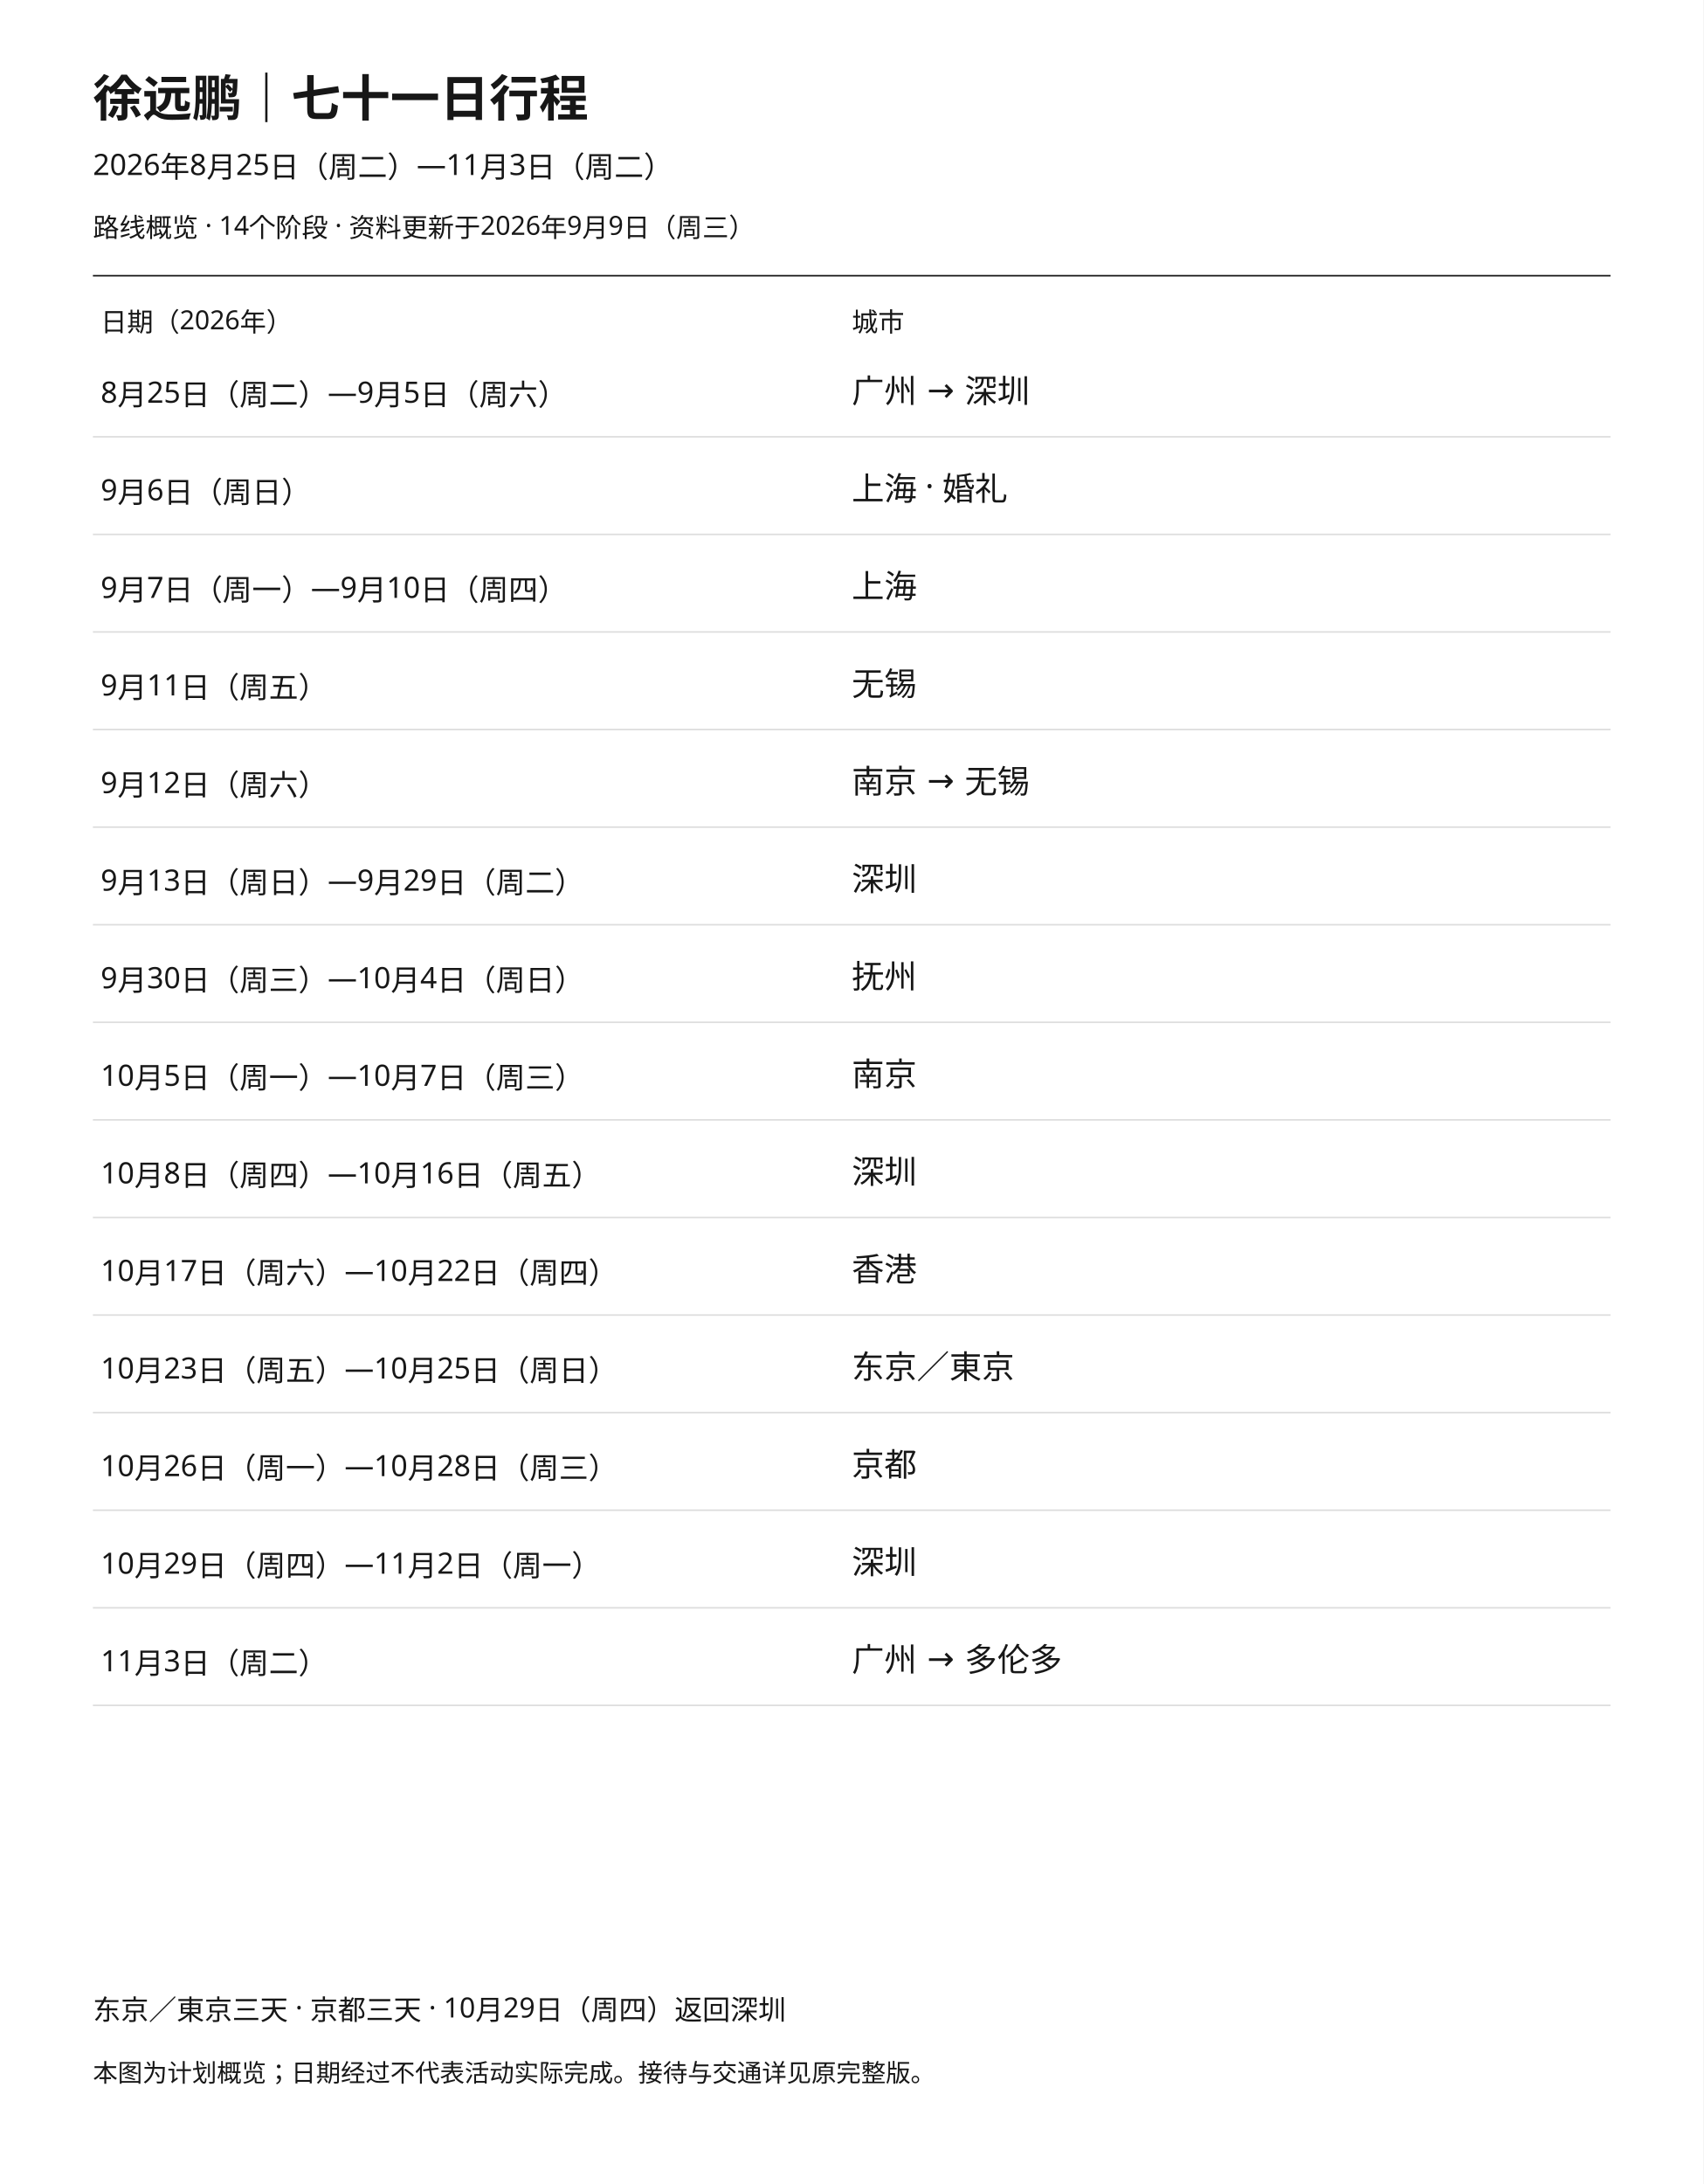
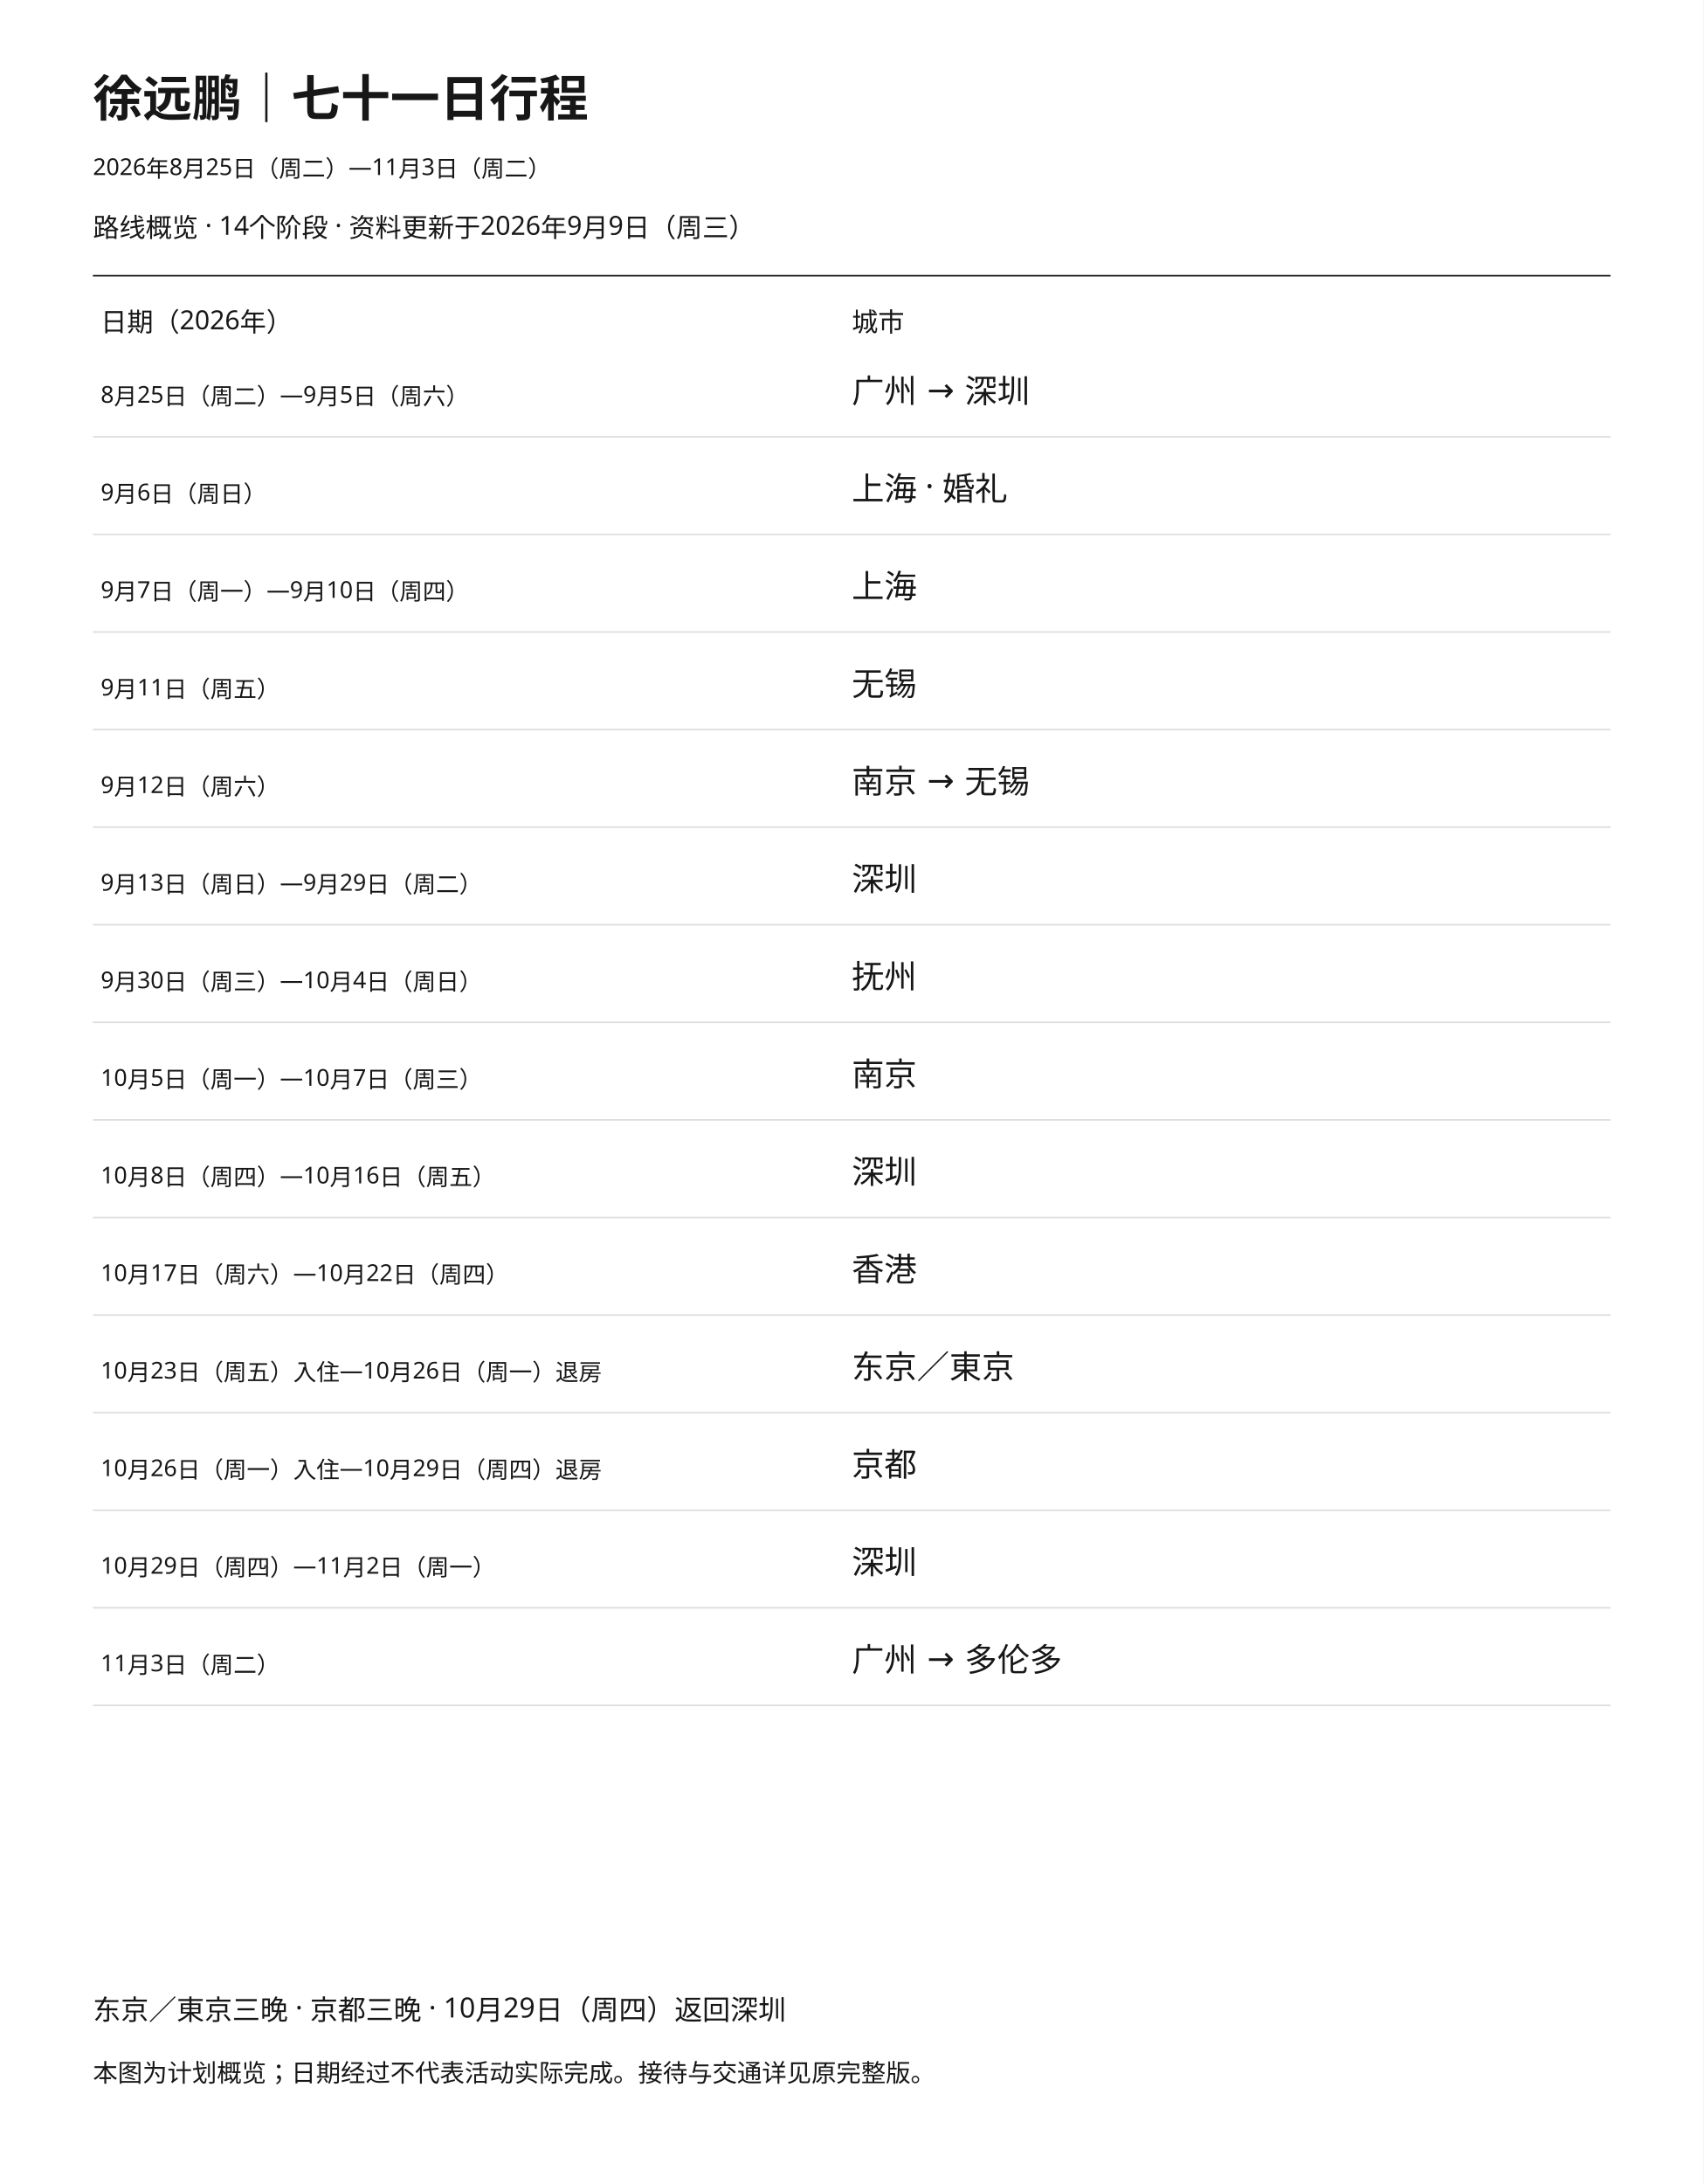
<svg xmlns="http://www.w3.org/2000/svg" width="1100" height="1410" viewBox="0 0 1100 1410" role="img" aria-labelledby="title desc">
  <rect width="1100" height="1410" fill="white" />
  <g fill="#171717" font-family="PingFang SC,Microsoft YaHei,sans-serif">
    <text x="60" y="75" font-size="32" font-weight="600">徐远鹏｜七十一日行程</text>
-     <text x="60" y="113" font-size="19">2026年8月25日（周二）—11月3日（周二）</text>
+     <text x="60" y="113" font-size="15">2026年8月25日（周二）—11月3日（周二）</text>
    <text x="60" y="153" font-size="17">路线概览 · 14个阶段 · 资料更新于2026年9月9日（周三）</text>
    <path d="M60 178H1040" stroke="#171717" />
    <text x="65" y="214" font-size="17">日期（2026年）</text>
    <text x="550" y="214" font-size="17">城市</text>
-     <text x="65" y="260" font-size="19">8月25日（周二）—9月5日（周六）</text>
+     <text x="65" y="260" font-size="15">8月25日（周二）—9月5日（周六）</text>
    <text x="550" y="260" font-size="21">广州 → 深圳</text>
    <path d="M60 282H1040" stroke="#dddddd" />
-     <text x="65" y="323" font-size="19">9月6日（周日）</text>
+     <text x="65" y="323" font-size="15">9月6日（周日）</text>
    <text x="550" y="323" font-size="21">上海 · 婚礼</text>
    <path d="M60 345H1040" stroke="#dddddd" />
-     <text x="65" y="386" font-size="19">9月7日（周一）—9月10日（周四）</text>
+     <text x="65" y="386" font-size="15">9月7日（周一）—9月10日（周四）</text>
    <text x="550" y="386" font-size="21">上海</text>
    <path d="M60 408H1040" stroke="#dddddd" />
-     <text x="65" y="449" font-size="19">9月11日（周五）</text>
+     <text x="65" y="449" font-size="15">9月11日（周五）</text>
    <text x="550" y="449" font-size="21">无锡</text>
    <path d="M60 471H1040" stroke="#dddddd" />
-     <text x="65" y="512" font-size="19">9月12日（周六）</text>
+     <text x="65" y="512" font-size="15">9月12日（周六）</text>
    <text x="550" y="512" font-size="21">南京 → 无锡</text>
    <path d="M60 534H1040" stroke="#dddddd" />
-     <text x="65" y="575" font-size="19">9月13日（周日）—9月29日（周二）</text>
+     <text x="65" y="575" font-size="15">9月13日（周日）—9月29日（周二）</text>
    <text x="550" y="575" font-size="21">深圳</text>
    <path d="M60 597H1040" stroke="#dddddd" />
-     <text x="65" y="638" font-size="19">9月30日（周三）—10月4日（周日）</text>
+     <text x="65" y="638" font-size="15">9月30日（周三）—10月4日（周日）</text>
    <text x="550" y="638" font-size="21">抚州</text>
    <path d="M60 660H1040" stroke="#dddddd" />
-     <text x="65" y="701" font-size="19">10月5日（周一）—10月7日（周三）</text>
+     <text x="65" y="701" font-size="15">10月5日（周一）—10月7日（周三）</text>
    <text x="550" y="701" font-size="21">南京</text>
    <path d="M60 723H1040" stroke="#dddddd" />
-     <text x="65" y="764" font-size="19">10月8日（周四）—10月16日（周五）</text>
+     <text x="65" y="764" font-size="15">10月8日（周四）—10月16日（周五）</text>
    <text x="550" y="764" font-size="21">深圳</text>
    <path d="M60 786H1040" stroke="#dddddd" />
-     <text x="65" y="827" font-size="19">10月17日（周六）—10月22日（周四）</text>
+     <text x="65" y="827" font-size="15">10月17日（周六）—10月22日（周四）</text>
    <text x="550" y="827" font-size="21">香港</text>
    <path d="M60 849H1040" stroke="#dddddd" />
-     <text x="65" y="890" font-size="19">10月23日（周五）—10月25日（周日）</text>
+     <text x="65" y="890" font-size="15">10月23日（周五）入住—10月26日（周一）退房</text>
    <text x="550" y="890" font-size="21">东京／東京</text>
    <path d="M60 912H1040" stroke="#dddddd" />
-     <text x="65" y="953" font-size="19">10月26日（周一）—10月28日（周三）</text>
+     <text x="65" y="953" font-size="15">10月26日（周一）入住—10月29日（周四）退房</text>
    <text x="550" y="953" font-size="21">京都</text>
    <path d="M60 975H1040" stroke="#dddddd" />
-     <text x="65" y="1016" font-size="19">10月29日（周四）—11月2日（周一）</text>
+     <text x="65" y="1016" font-size="15">10月29日（周四）—11月2日（周一）</text>
    <text x="550" y="1016" font-size="21">深圳</text>
    <path d="M60 1038H1040" stroke="#dddddd" />
-     <text x="65" y="1079" font-size="19">11月3日（周二）</text>
+     <text x="65" y="1079" font-size="15">11月3日（周二）</text>
    <text x="550" y="1079" font-size="21">广州 → 多伦多</text>
    <path d="M60 1101H1040" stroke="#dddddd" />
-     <text x="60" y="1304" font-size="18">东京／東京三天 · 京都三天 · 10月29日（周四）返回深圳</text>
+     <text x="60" y="1304" font-size="18">东京／東京三晚 · 京都三晚 · 10月29日（周四）返回深圳</text>
    <text x="60" y="1344" font-size="16">本图为计划概览；日期经过不代表活动实际完成。接待与交通详见原完整版。</text>
  </g>
</svg>
